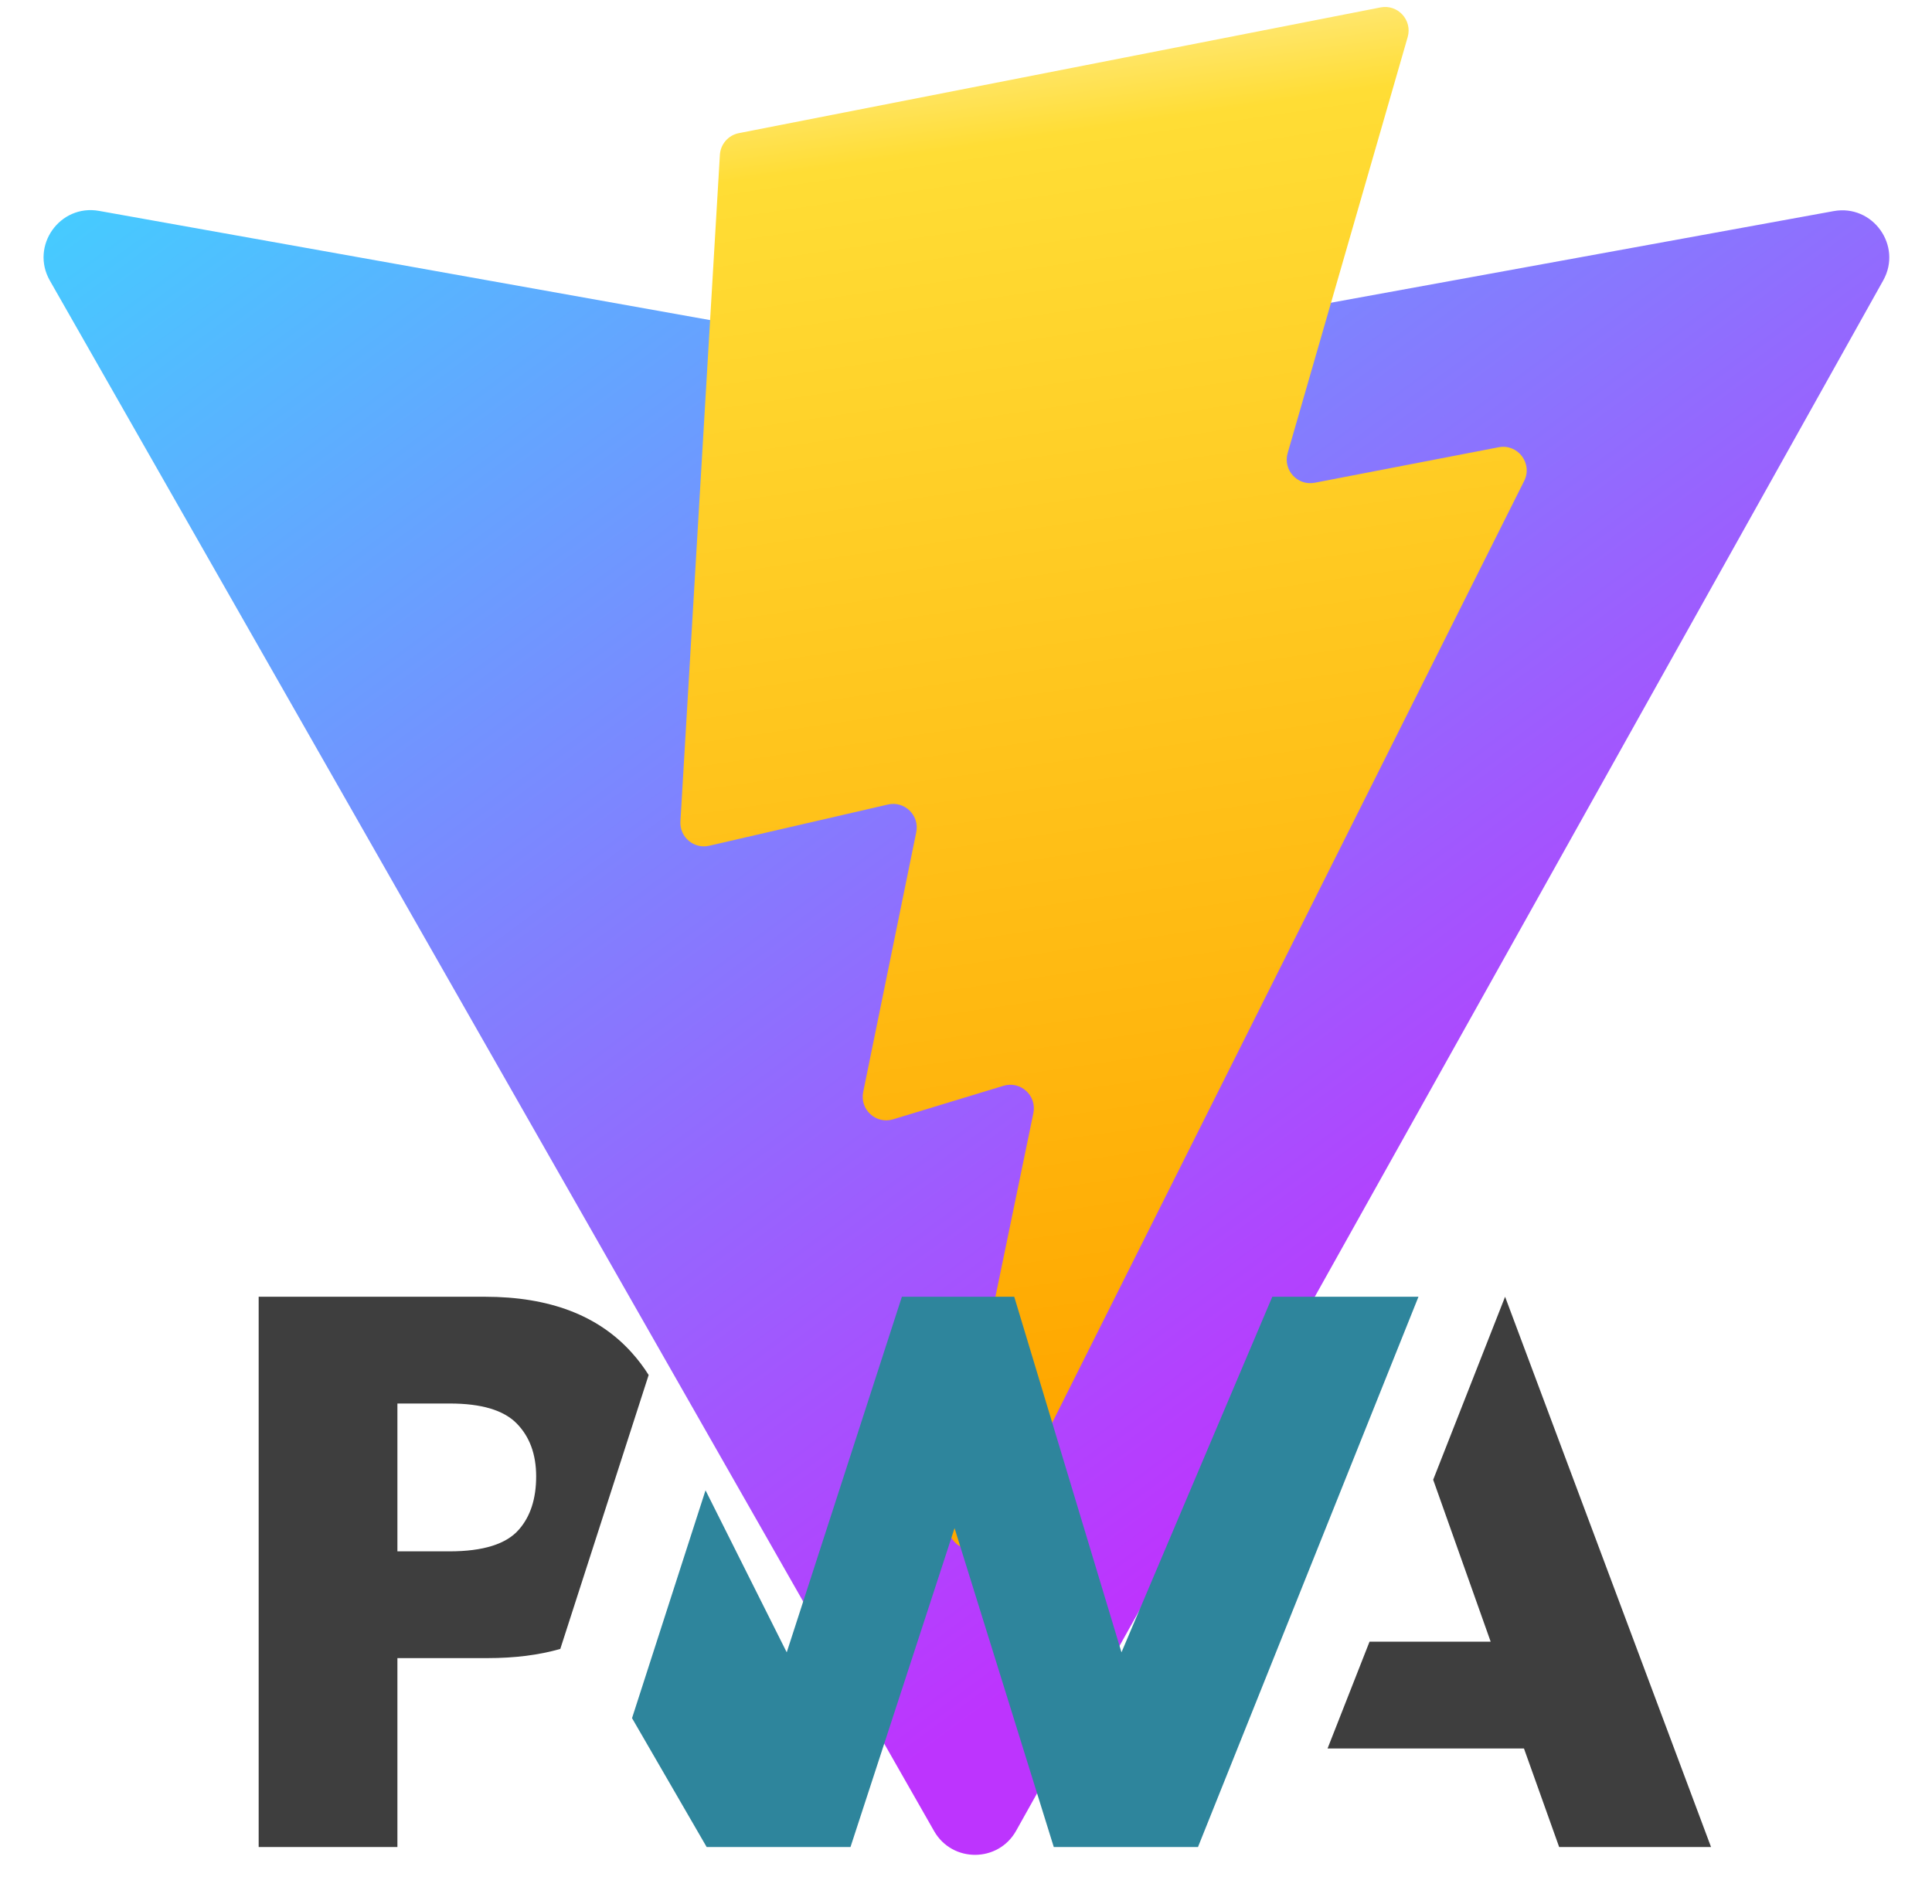
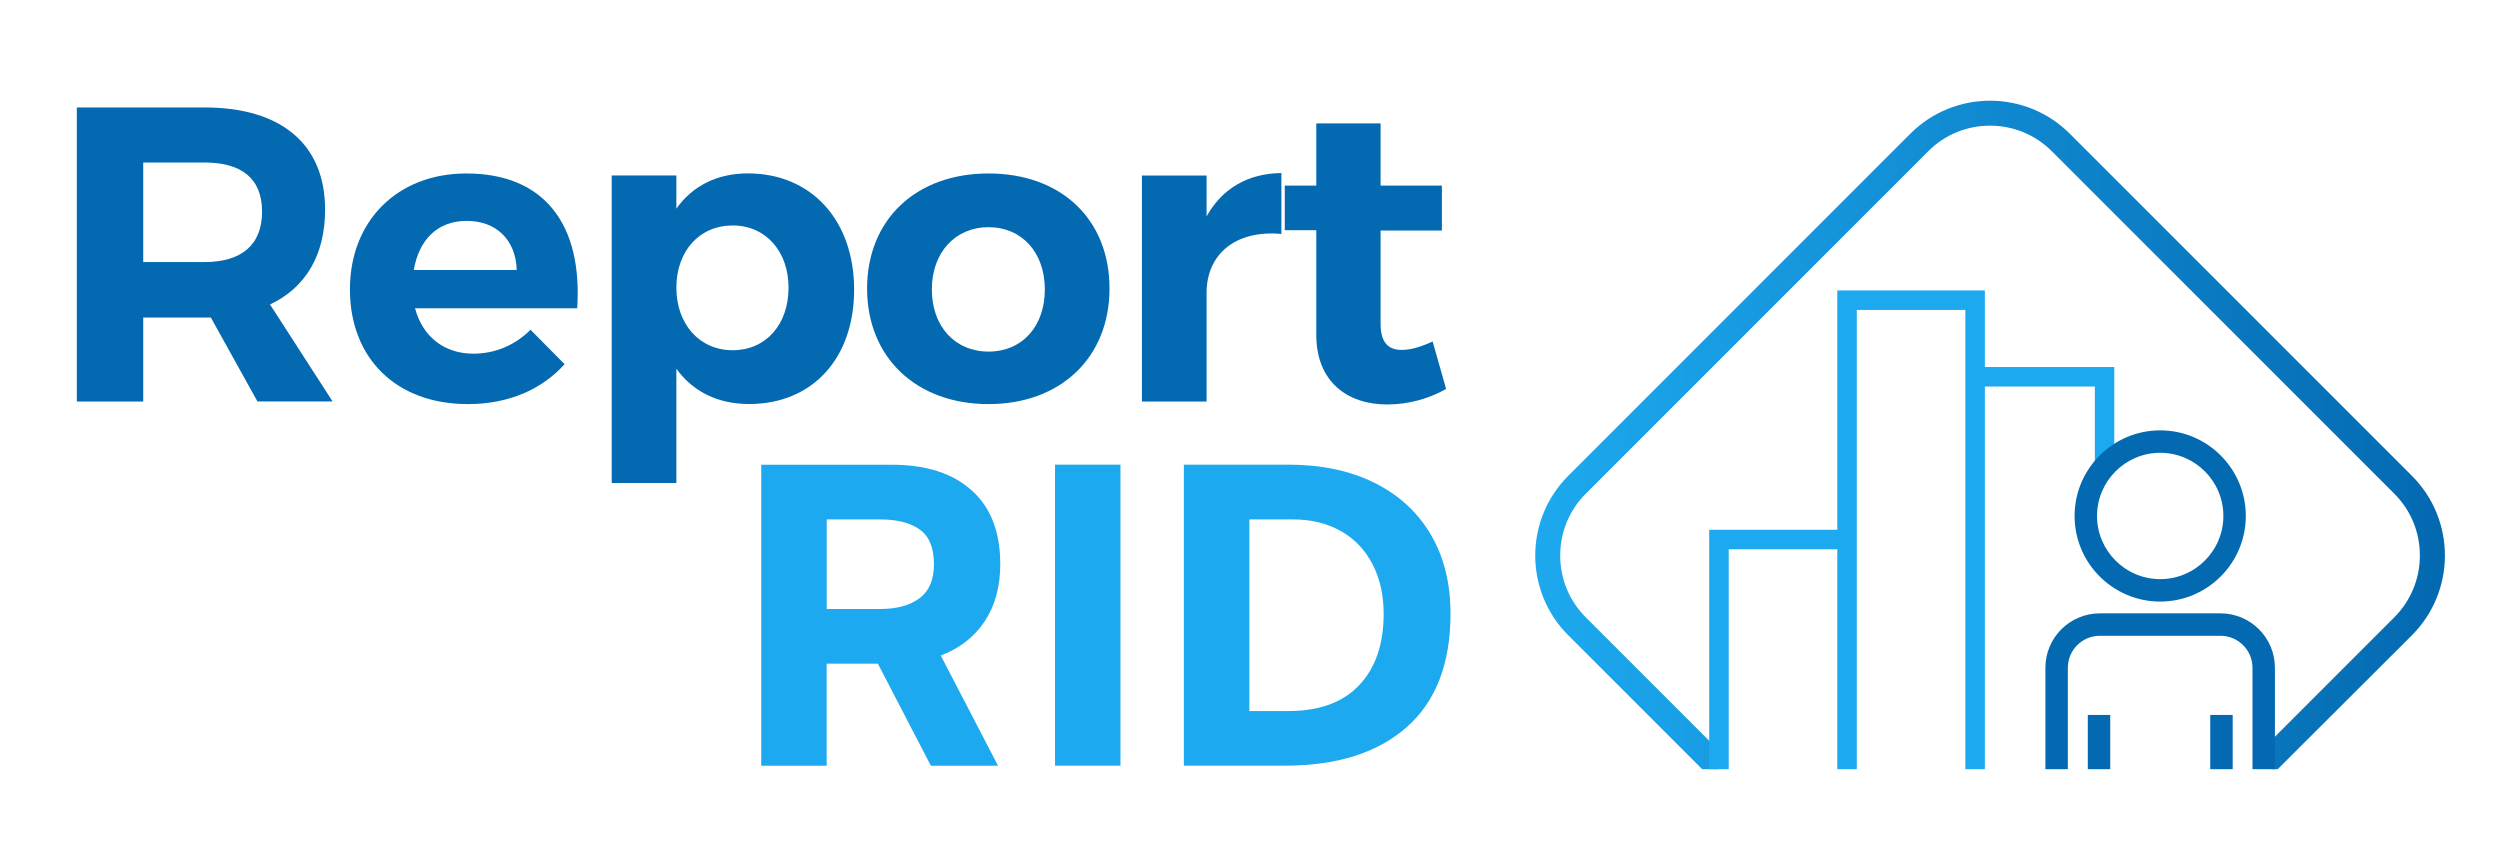
- <svg xmlns="http://www.w3.org/2000/svg" width="410" height="404" viewBox="0 0 410 404" fill="none" version="1.1" id="svg20">
-   <path d="M399.641 59.525L215.643 388.545C211.844 395.338 202.084 395.378 198.228 388.618L10.582 59.556C6.381 52.19 12.68 43.267 21.028 44.759L205.223 77.682C206.398 77.892 207.601 77.89 208.776 77.676L389.119 44.806C397.439 43.289 403.768 52.143 399.641 59.525Z" fill="url(#paint0_linear)" id="path2" />
-   <defs id="defs18">
-     <linearGradient id="paint0_linear" x1="6" y1="33" x2="235" y2="344" gradientUnits="userSpaceOnUse">
-       <stop stop-color="#41D1FF" id="stop6" />
-       <stop offset="1" stop-color="#BD34FE" id="stop8" />
-     </linearGradient>
-     <linearGradient id="paint1_linear" x1="194.651" y1="8.818" x2="236.076" y2="292.989" gradientUnits="userSpaceOnUse">
-       <stop stop-color="#FFEA83" id="stop11" />
-       <stop offset="0.083" stop-color="#FFDD35" id="stop13" />
-       <stop offset="1" stop-color="#FFA800" id="stop15" />
+ <svg xmlns="http://www.w3.org/2000/svg" id="Capa_1" viewBox="0 0 333.21 113.73">
+   <defs>
+     <style>.cls-1{fill:url(#Degradado_sin_nombre_13);}.cls-1,.cls-2,.cls-3{stroke-width:0px;}.cls-2{fill:#0369b1;}.cls-3{fill:#1da9ef;}</style>
+     <linearGradient id="Degradado_sin_nombre_13" x1="204.61" y1="57.97" x2="325.86" y2="57.97" gradientUnits="userSpaceOnUse">
+       <stop offset="0" stop-color="#1da9ef" />
+       <stop offset="1" stop-color="#0369b1" />
    </linearGradient>
  </defs>
-   <path d="M292.965 1.574L156.801 28.255C154.563 28.694 152.906 30.59 152.771 32.866L144.395 174.33C144.198 177.662 147.258 180.248 150.51 179.498L188.42 170.749C191.967 169.931 195.172 173.055 194.443 176.622L183.18 231.775C182.422 235.487 185.907 238.661 189.532 237.56L212.947 230.446C216.577 229.344 220.065 232.527 219.297 236.242L201.398 322.875C200.278 328.294 207.486 331.249 210.492 326.603L212.5 323.5L323.454 102.072C325.312 98.365 322.108 94.137 318.036 94.923L279.014 102.454C275.347 103.161 272.227 99.746 273.262 96.158L298.731 7.867C299.767 4.273 296.636 0.855 292.965 1.574Z" fill="url(#paint1_linear)" id="path4" />
-   <g id="layer1">
-     <g id="g8" transform="matrix(0.1578966,0,0,0.1589033,54.89293,275.2164)">
-       <path fill="#3d3d3d" fill-opacity="1" stroke-width="0.2" stroke-linejoin="round" d="m 1436.62,603.304 56.39,-142.599 h 162.82 L 1578.56,244.39 1675.2,5.28336e-4 1952,734.933 h -204.13 l -47.3,-131.629 z" id="path2-1" style="fill:#3e3e3e;fill-opacity:1" />
-       <path fill="#5a0fc8" fill-opacity="1" stroke-width="0.2" stroke-linejoin="round" d="M 1262.47,734.935 1558.79,0.002 1362.34,0.003 1159.64,474.933 1015.5,0.004 H 864.499 L 709.731,474.933 600.585,258.517 501.812,562.819 602.096,734.935 h 193.331 l 139.857,-425.91 133.346,425.91 z" id="path4-4" style="fill:#2e859c;fill-opacity:1" />
-       <path fill="#3d3d3d" fill-opacity="1" stroke-width="0.2" stroke-linejoin="round" d="m 186.476,482.643 h 121.003 c 36.654,0 69.293,-4.091 97.917,-12.273 l 31.293,-96.408 87.459,-269.446 C 517.484,93.954 509.876,83.967 501.324,74.557 456.419,24.852 390.719,4.06265e-4 304.222,4.06265e-4 H -3.8147e-6 V 734.933 H 186.476 Z M 346.642,169.079 c 17.54,17.653 26.309,41.276 26.309,70.871 0,29.822 -7.713,53.474 -23.138,70.956 -16.91,19.425 -48.047,29.137 -93.409,29.137 H 186.476 V 142.598 h 70.442 c 42.277,0 72.185,8.827 89.724,26.481 z" id="path6" style="fill:#3e3e3e;fill-opacity:1" />
-     </g>
-   </g>
+   <path class="cls-2" d="M34.32,53.52l-6.22-11.2h-9.01v11.2h-8.85V14.32h17.02c10.25,0,16.07,4.93,16.07,13.61,0,6.05-2.58,10.41-7.34,12.65l8.34,12.93h-10.02ZM19.09,34.93h8.17c4.87,0,7.67-2.24,7.67-6.72s-2.8-6.55-7.67-6.55h-8.17v13.27Z" />
+   <path class="cls-2" d="M76.93,41.09h-21.61c1.01,3.81,3.92,6.05,7.78,6.05,2.86,0,5.54-1.12,7.61-3.19l4.54,4.59c-3.02,3.36-7.45,5.32-12.88,5.32-9.63,0-15.73-6.16-15.73-15.29s6.33-15.45,15.51-15.45c10.58,0,15.51,7,14.78,17.97ZM68.87,35.99c-.11-3.98-2.69-6.55-6.66-6.55s-6.38,2.58-7.06,6.55h13.72Z" />
+   <path class="cls-2" d="M113.84,38.62c0,9.13-5.54,15.23-14,15.23-4.2,0-7.5-1.68-9.69-4.7v15.23h-8.62V23.39h8.62v4.42c2.13-3.02,5.43-4.7,9.52-4.7,8.45,0,14.17,6.22,14.17,15.51ZM105.1,38.34c0-4.81-3.02-8.29-7.45-8.29s-7.5,3.42-7.5,8.29,3.08,8.34,7.5,8.34,7.45-3.42,7.45-8.34Z" />
+   <path class="cls-2" d="M147.88,38.46c0,9.18-6.5,15.4-16.13,15.4s-16.18-6.22-16.18-15.4,6.5-15.34,16.18-15.34,16.13,6.1,16.13,15.34ZM124.2,38.57c0,4.93,3.08,8.29,7.56,8.29s7.5-3.36,7.5-8.29-3.08-8.29-7.5-8.29-7.56,3.36-7.56,8.29Z" />
+   <path class="cls-2" d="M170.79,23.06v8.12c-6.16-.56-9.97,2.74-9.97,7.84v14.5h-8.62v-30.12h8.62v5.43c2.07-3.7,5.49-5.71,9.97-5.77Z" />
+   <path class="cls-2" d="M192.74,51.84c-2.24,1.29-5.04,2.07-7.84,2.07-5.38,0-9.46-3.08-9.46-9.29v-13.94h-4.2v-5.94h4.2v-8.29h8.57v8.29h8.17v5.99h-8.17v12.43c0,2.52,1.06,3.53,2.91,3.47,1.12,0,2.46-.39,4.03-1.12l1.79,6.33Z" />
+   <path class="cls-3" d="M157.79,61.93v40.12h13.49c6.93,0,12.33-1.71,16.22-5.14,3.88-3.42,5.83-8.47,5.83-15.12,0-4.06-.88-7.58-2.64-10.56-1.76-2.98-4.27-5.28-7.52-6.89-3.25-1.61-7.06-2.41-11.42-2.41h-13.95ZM178.8,70.83c1.84,1.07,3.23,2.56,4.19,4.48.96,1.91,1.43,4.07,1.43,6.49,0,4.06-1.09,7.23-3.27,9.53-2.18,2.3-5.32,3.44-9.41,3.44h-5.22v-25.54h5.8c2.49,0,4.65.54,6.49,1.61Z" />
+   <rect class="cls-3" x="140.62" y="61.93" width="8.72" height="40.12" />
+   <path class="cls-3" d="M131.25,82.8c1.38-2.09,2.07-4.62,2.07-7.61,0-4.28-1.27-7.57-3.82-9.84-2.54-2.28-6.09-3.41-10.65-3.41h-17.39v40.12h8.72v-13.6h6.83l7.06,13.6h8.95l-7.63-14.69c2.53-.96,4.48-2.48,5.85-4.56ZM122.56,79.73c-1.28.96-3.03,1.44-5.25,1.44h-7.12v-11.94h7.12c2.26,0,4.02.45,5.28,1.35,1.26.9,1.89,2.44,1.89,4.62,0,2.07-.64,3.58-1.92,4.53Z" />
+   <path class="cls-1" d="M303.56,102.52h-.67l-1.42-2.59,17.64-17.64c2.2-2.2,3.42-5.13,3.42-8.25s-1.21-6.05-3.42-8.25l-45.62-45.62c-2.2-2.2-5.13-3.42-8.25-3.42s-6.05,1.21-8.25,3.42l-45.62,45.62c-2.2,2.2-3.42,5.13-3.42,8.25s1.21,6.05,3.42,8.25l17.63,17.63.08,2.6h-2.21l-17.86-17.86c-5.85-5.85-5.85-15.37,0-21.23l45.62-45.62c5.85-5.85,15.37-5.85,21.23,0l45.62,45.62c5.85,5.85,5.85,15.37,0,21.23l-17.9,17.86Z" />
+   <polygon class="cls-3" points="230.41 102.52 227.81 102.52 227.81 70.61 246.18 70.61 246.18 73.21 230.41 73.21 230.41 102.52" />
+   <polygon class="cls-3" points="264.55 102.52 261.95 102.52 261.95 41.31 247.48 41.31 247.48 102.52 244.88 102.52 244.88 38.71 264.55 38.71 264.55 102.52" />
+   <polygon class="cls-3" points="281.8 62.12 279.21 62.12 279.21 51.52 263.25 51.52 263.25 48.92 281.8 48.92 281.8 62.12" />
+   <path class="cls-2" d="M287.92,80.18c6.29,0,11.41-5.12,11.41-11.41s-5.12-11.41-11.41-11.41-11.41,5.12-11.41,11.41,5.12,11.41,11.41,11.41ZM287.92,60.35c4.64,0,8.42,3.78,8.42,8.42s-3.78,8.42-8.42,8.42-8.42-3.78-8.42-8.42,3.78-8.42,8.42-8.42Z" />
+   <path class="cls-2" d="M275.61,89c0-2.35,1.91-4.26,4.26-4.26h16.09c2.35,0,4.26,1.91,4.26,4.26v13.52h2.99v-13.52c0-4-3.25-7.25-7.25-7.25h-16.09c-4,0-7.25,3.25-7.25,7.25v13.52h2.99v-13.52Z" />
+   <rect class="cls-2" x="294.59" y="95.29" width="2.99" height="7.23" />
+   <rect class="cls-2" x="278.27" y="95.29" width="2.99" height="7.23" />
</svg>
